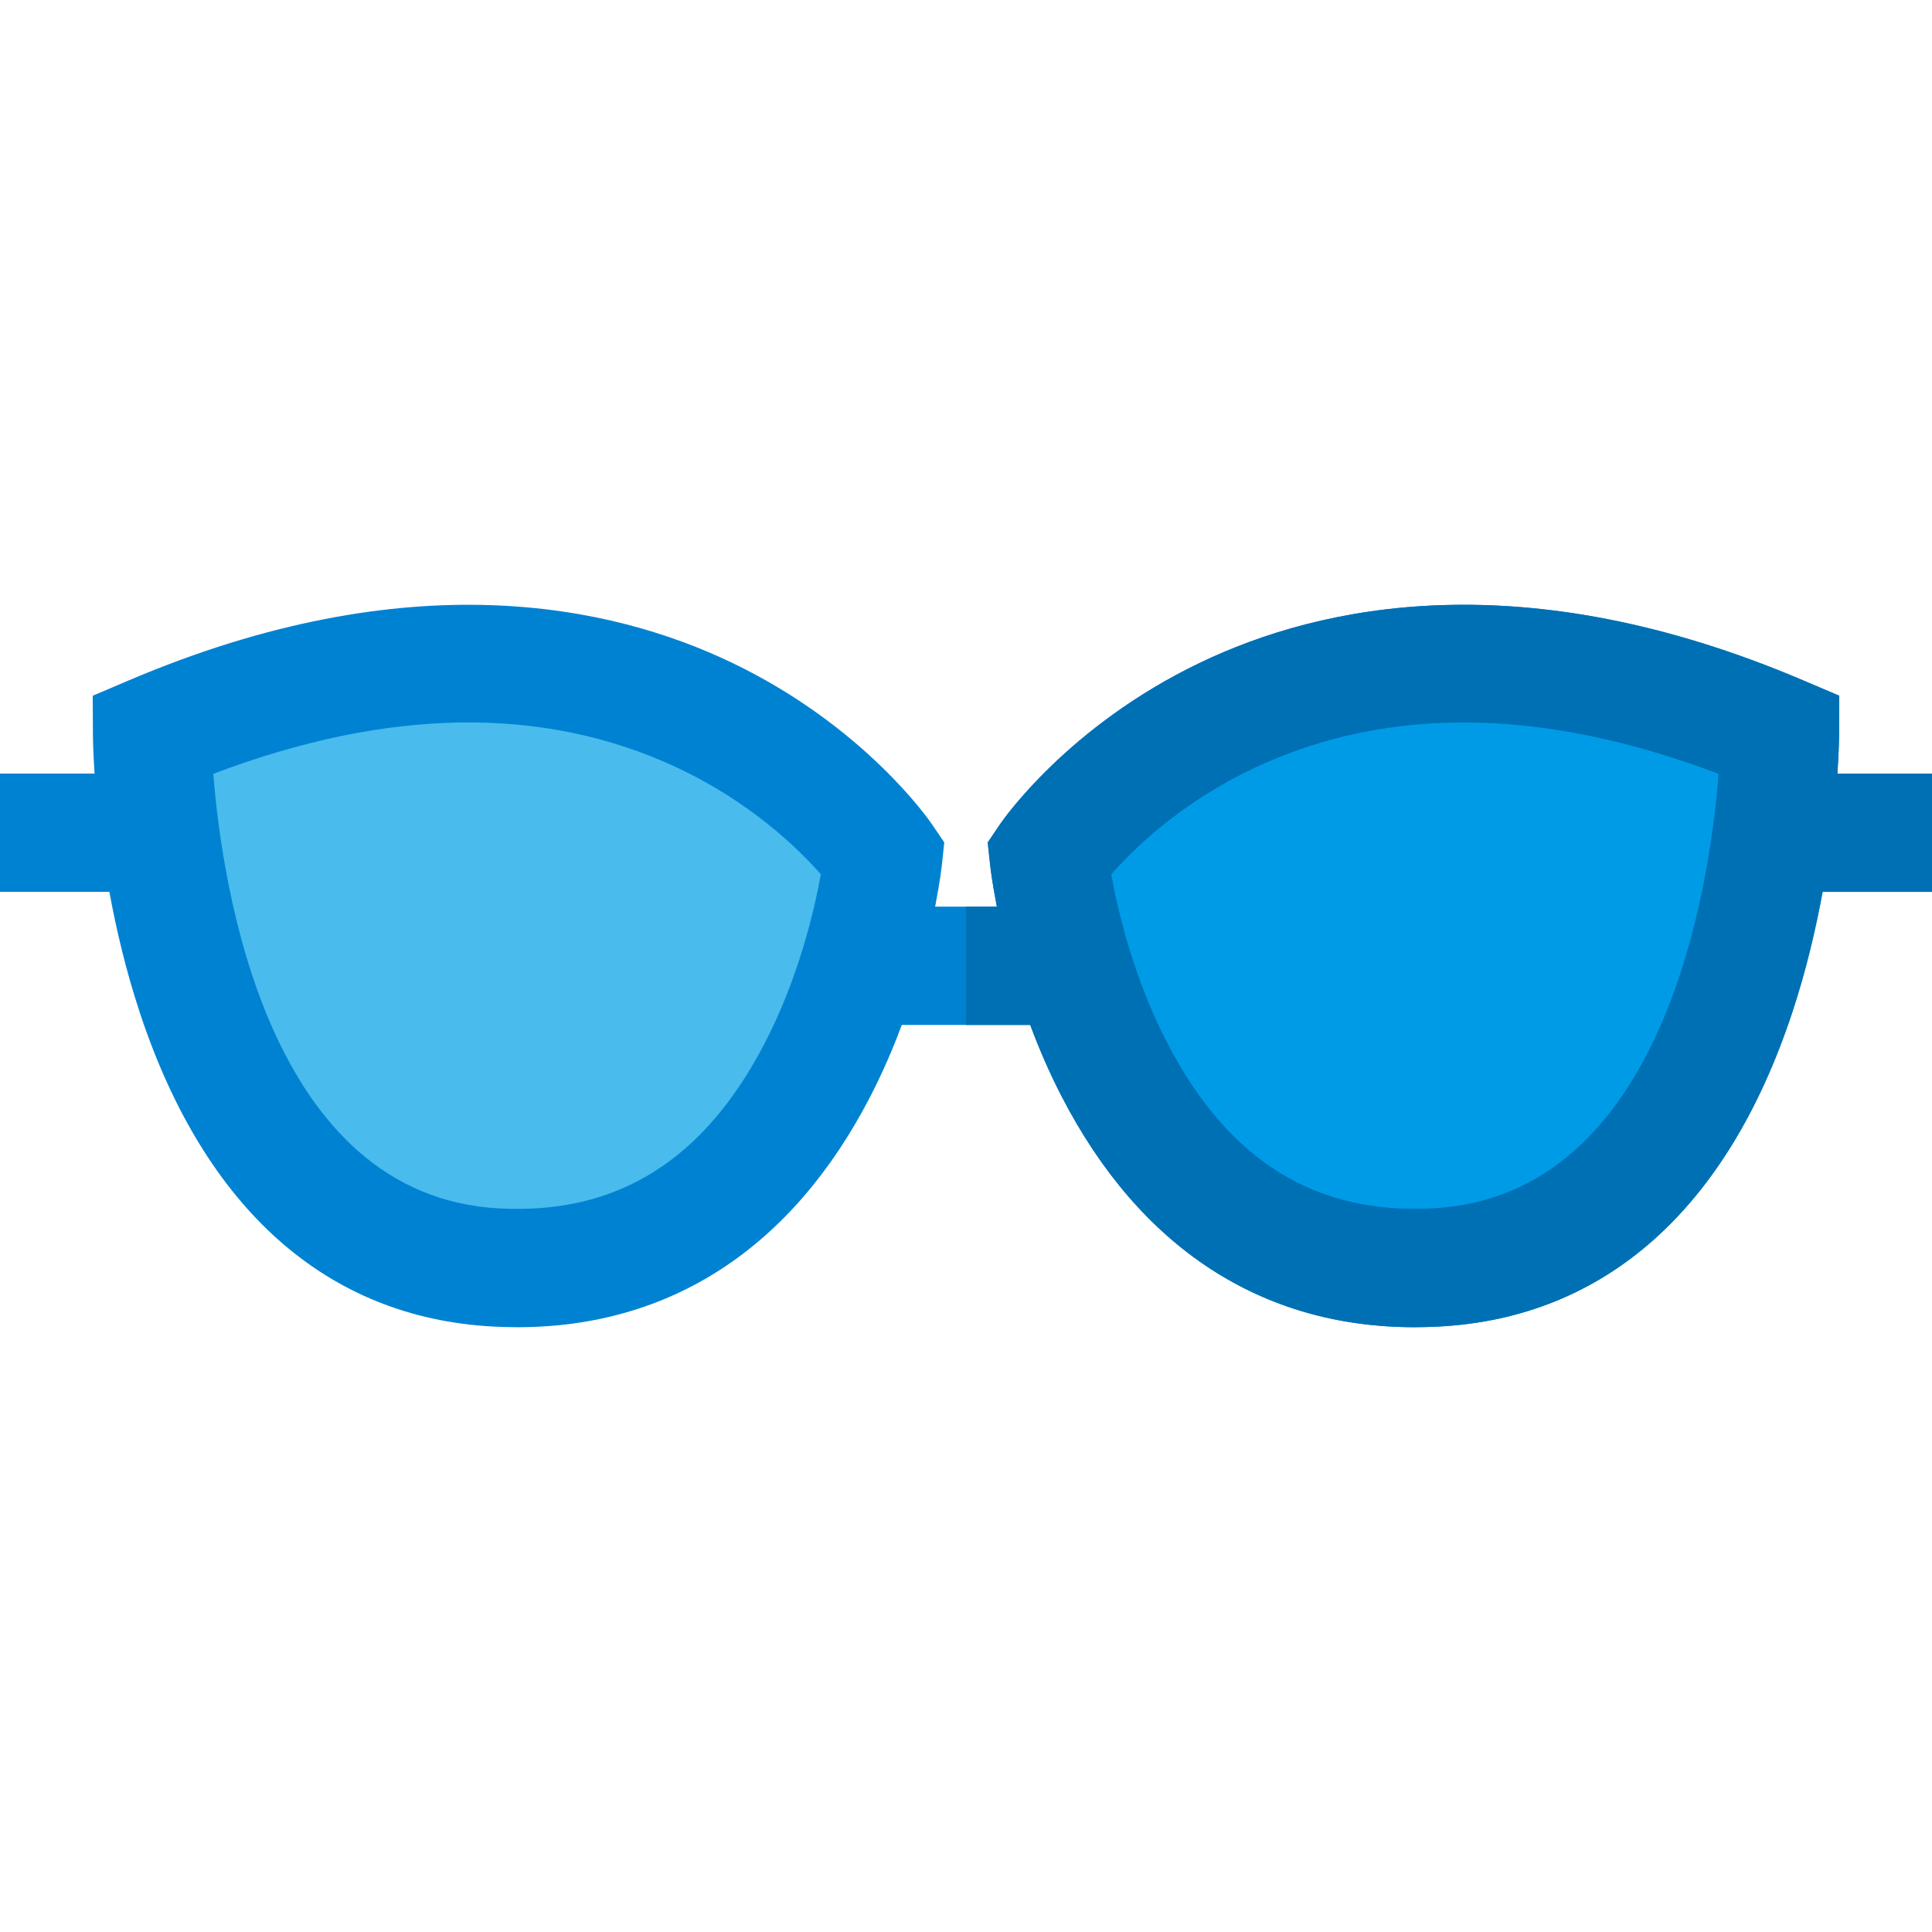
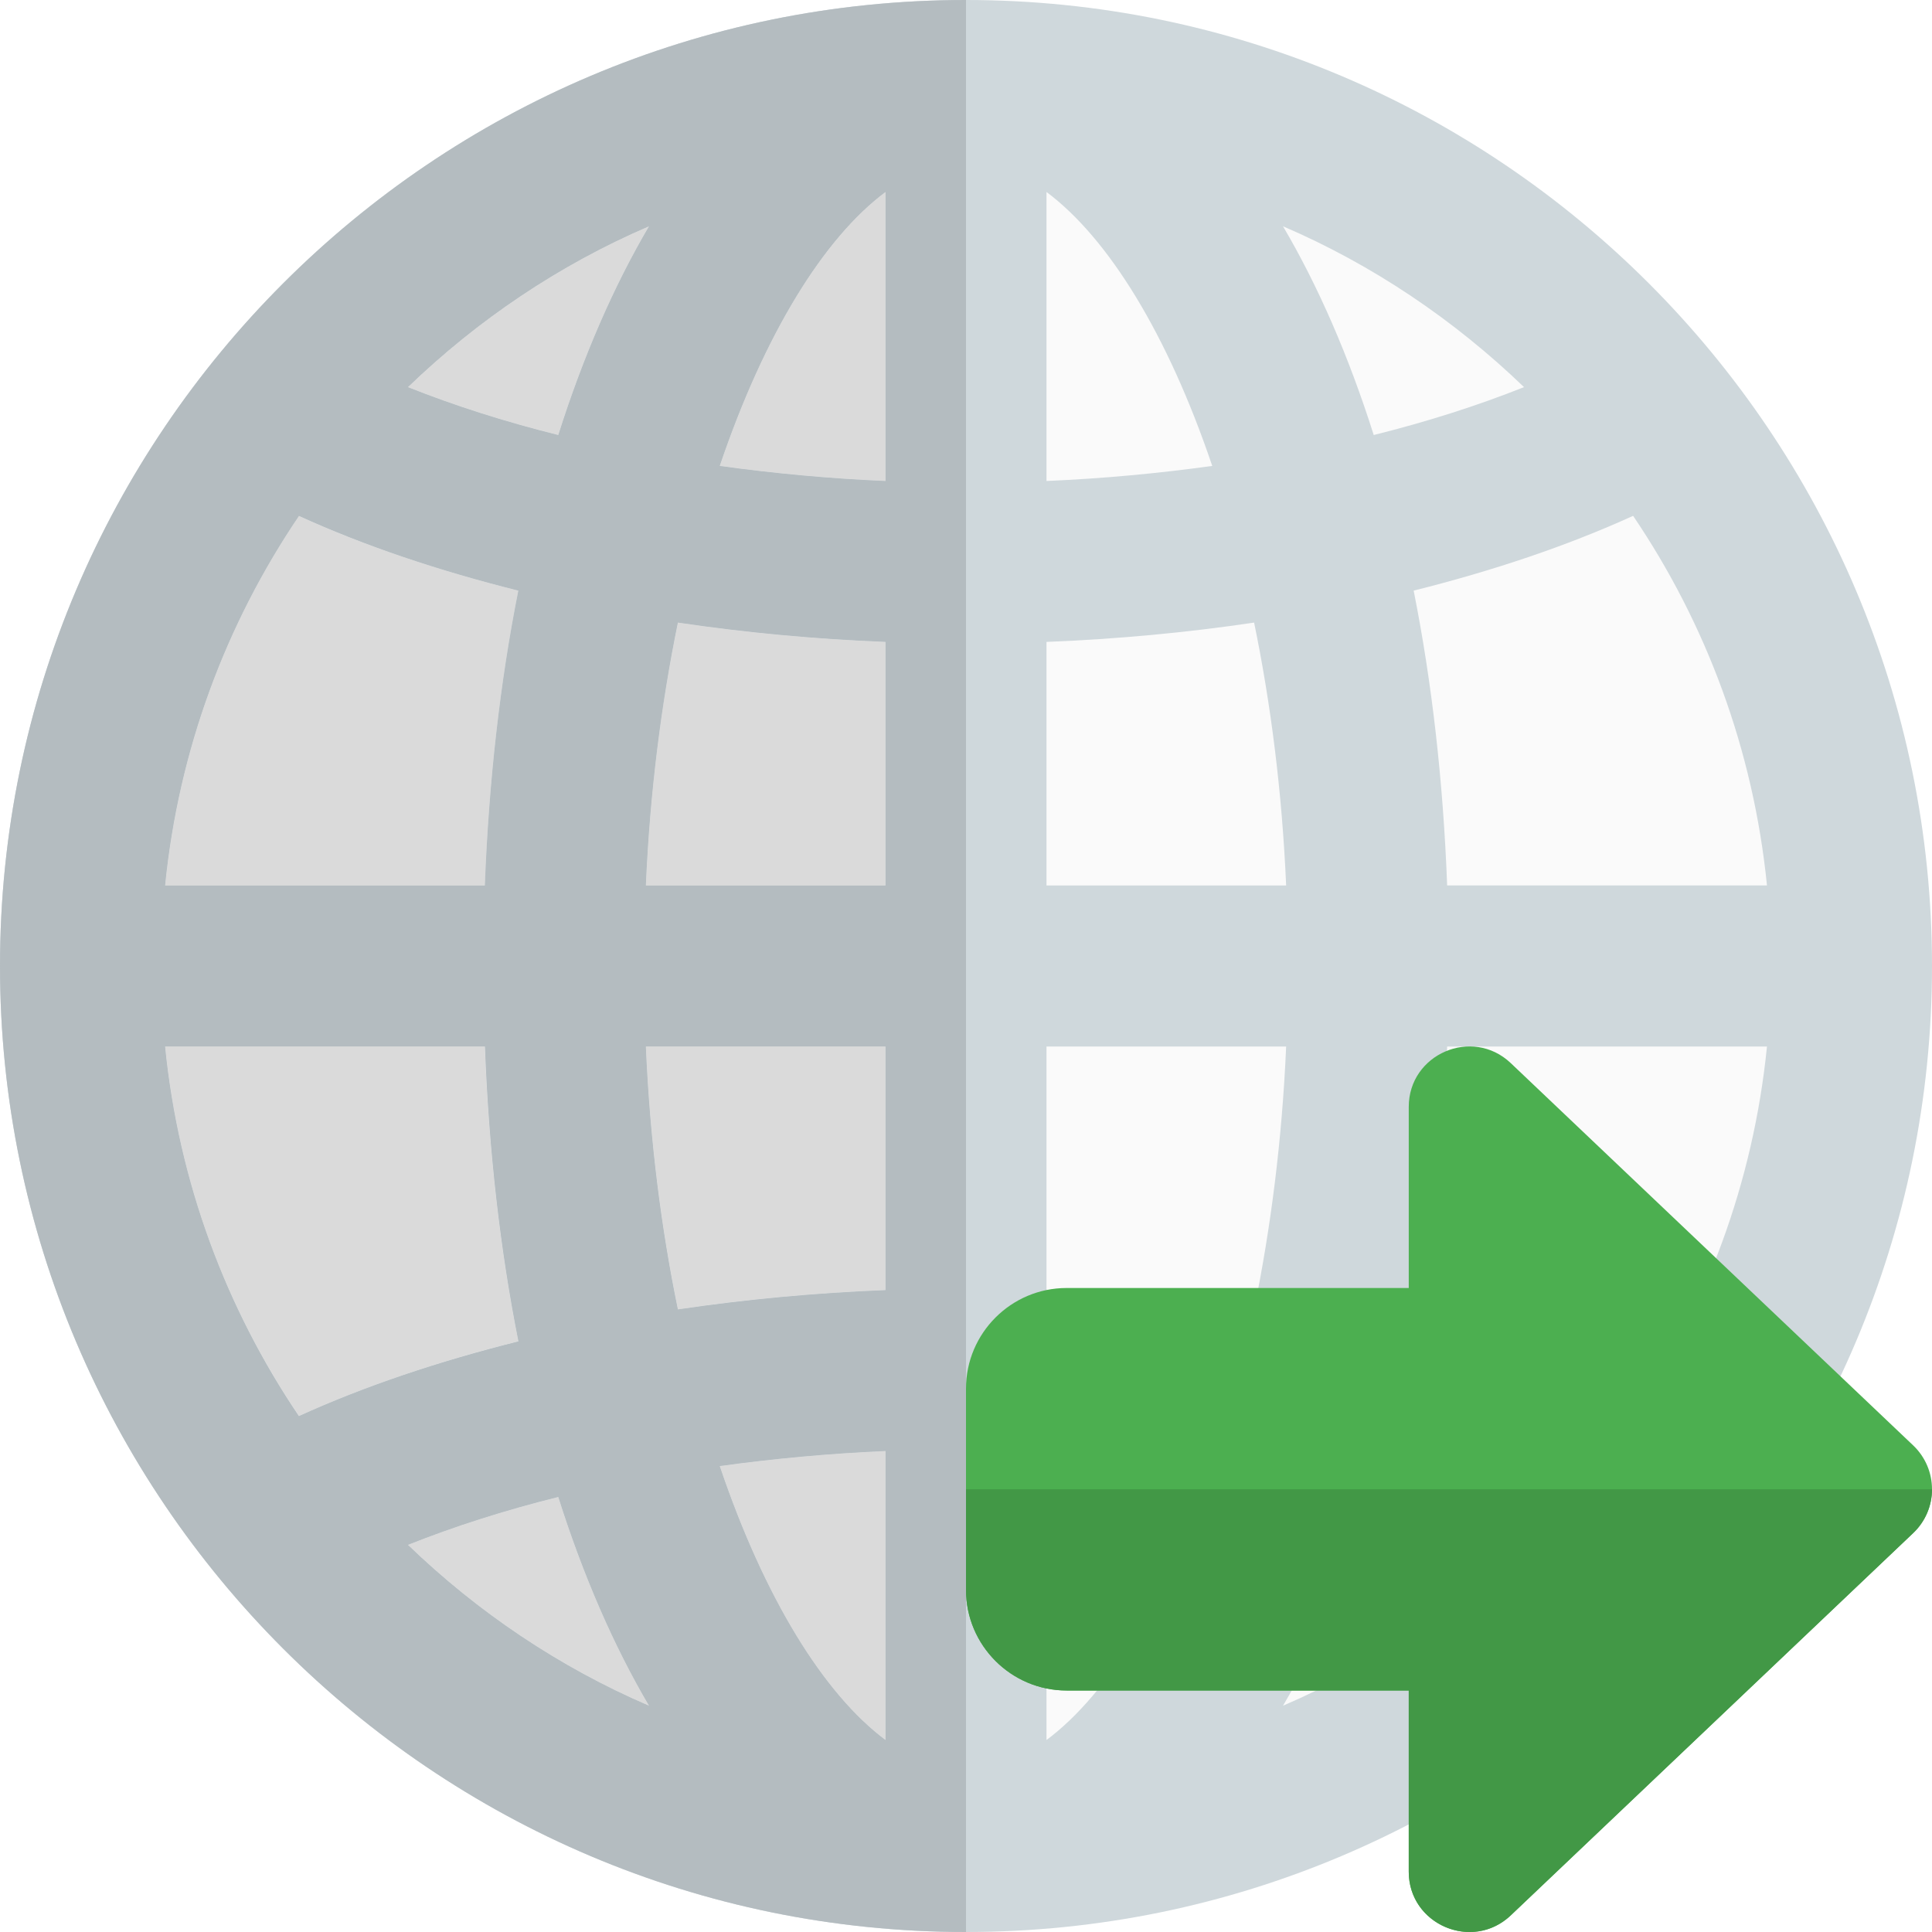
- <svg xmlns="http://www.w3.org/2000/svg" version="1.1" id="Layer_1" x="0px" y="0px" viewBox="0 0 512 512" style="enable-background:new 0 0 512 512;" xml:space="preserve">
-   <path style="fill:#009BE6;" d="M277.946,227.297c0,0,60.502-89.293,193.754-32.58c0,0-0.688,136.353-91.187,141.18  C290.012,340.724,277.946,227.297,277.946,227.297z" />
-   <path style="fill:#49BBED;" d="M234.054,227.297c0,0-60.502-89.293-193.754-32.58c0,0,0.688,136.353,91.187,141.18  C221.988,340.724,234.054,227.297,234.054,227.297z" />
-   <path style="fill:#0082D2;" d="M486.933,205.001c0.408-6.008,0.439-9.738,0.439-10.209l0.052-10.418l-9.582-4.075  c-74.23-31.598-127.854-19.989-159.765-4.692c-35.203,16.865-52.391,41.838-53.102,42.893l-3.218,4.754l0.606,5.695  c0.042,0.46,0.522,4.702,1.818,11.327h-16.363c1.296-6.625,1.776-10.867,1.818-11.327l0.606-5.695l-3.218-4.754  c-0.711-1.055-17.899-26.028-53.102-42.893c-31.911-15.297-85.535-26.906-159.765,4.692l-9.582,4.075l0.052,10.418  c0,0.47,0.031,4.2,0.439,10.209H0v31.347h28.985c1.829,9.979,4.42,20.971,8.088,32.078c17.23,52.036,49.591,80.771,93.581,83.122  c2.173,0.115,4.326,0.178,6.447,0.178c40.584,0,72.829-21.034,93.529-61.127c3.312-6.405,6.06-12.821,8.349-18.975h34.043  c2.288,6.154,5.036,12.57,8.349,18.975c20.699,40.093,52.945,61.127,93.529,61.127c2.121,0,4.274-0.063,6.447-0.178  c43.99-2.351,76.351-31.086,93.581-83.122c3.668-11.107,6.259-22.1,8.087-32.078H512v-31.347L486.933,205.001L486.933,205.001z   M202.418,276.911c-16.154,30.814-39.069,44.983-70.092,43.332c-61.471-3.281-73.477-85.608-75.797-115.169  c46.153-17.512,87.301-18.15,122.42-1.87c19.978,9.258,32.789,21.891,38.578,28.505  C215.865,240.936,211.665,259.273,202.418,276.911z M379.674,320.243c-31.013,1.641-53.938-12.518-70.092-43.332  c-9.247-17.638-13.448-35.976-15.109-45.202c5.789-6.614,18.599-19.247,38.578-28.505c35.119-16.28,76.267-15.642,122.42,1.87  C453.141,234.655,441.145,316.973,379.674,320.243z" />
-   <path style="fill:#0070B4;" d="M486.933,205.001c0.408-6.008,0.439-9.738,0.439-10.209l0.052-10.418l-9.582-4.075  c-74.23-31.598-127.854-19.989-159.765-4.692c-35.203,16.865-52.391,41.838-53.102,42.893l-3.218,4.754l0.606,5.695  c0.042,0.46,0.522,4.702,1.818,11.327H256v31.347h17.021c2.288,6.154,5.036,12.57,8.349,18.975  c20.699,40.093,52.945,61.127,93.529,61.127c2.121,0,4.274-0.063,6.447-0.178c43.99-2.351,76.351-31.086,93.581-83.122  c3.668-11.107,6.259-22.1,8.087-32.078H512v-31.347L486.933,205.001L486.933,205.001z M379.674,320.243  c-31.013,1.641-53.938-12.518-70.092-43.332c-9.247-17.638-13.448-35.976-15.109-45.202c5.789-6.614,18.599-19.247,38.578-28.505  c35.119-16.28,76.267-15.642,122.42,1.87C453.141,234.655,441.145,316.973,379.674,320.243z" />
-   <g>
- </g>
-   <g>
- </g>
-   <g>
- </g>
-   <g>
- </g>
-   <g>
- </g>
-   <g>
- </g>
-   <g>
- </g>
-   <g>
- </g>
-   <g>
- </g>
-   <g>
- </g>
-   <g>
- </g>
-   <g>
- </g>
-   <g>
- </g>
-   <g>
- </g>
-   <g>
- </g>
+ <svg xmlns="http://www.w3.org/2000/svg" id="color" enable-background="new 0 0 24 24" height="512" viewBox="0 0 24 24" width="512">
+   <path d="m12 23c-6.066 0-11-4.935-11-11s4.934-11 11-11 11 4.935 11 11-4.934 11-11 11z" fill="#fafafa" />
+   <path d="m12 0c-6.617 0-12 5.383-12 12s5.383 12 12 12 12-5.383 12-12-5.383-12-12-12zm8.287 17.591c-.818-.373-1.739-.682-2.726-.929.226-1.132.366-2.362.416-3.662h3.973c-.169 1.688-.759 3.255-1.663 4.591zm-18.236-4.591h3.973c.049 1.3.19 2.53.416 3.663-.987.247-1.907.556-2.726.929-.905-1.337-1.495-2.904-1.663-4.592zm1.662-6.591c.819.373 1.739.681 2.726.928-.226 1.133-.366 2.363-.416 3.663h-3.972c.168-1.688.758-3.255 1.662-4.591zm7.287-.434c-.705-.03-1.392-.095-2.059-.187.552-1.632 1.289-2.829 2.059-3.403zm0 1.999v3.026h-2.977c.051-1.171.193-2.266.398-3.266.834.124 1.698.205 2.579.24zm0 5.026v3.026c-.881.035-1.745.116-2.579.24-.206-1-.347-2.095-.398-3.266zm0 5.025v3.59c-.77-.574-1.507-1.771-2.059-3.403.667-.092 1.354-.157 2.059-.187zm2 0c.705.03 1.392.095 2.059.187-.552 1.632-1.289 2.83-2.059 3.403zm0-1.999v-3.026h2.977c-.051 1.171-.193 2.266-.398 3.266-.834-.124-1.698-.205-2.579-.24zm0-5.026v-3.026c.881-.035 1.745-.116 2.579-.24.206 1 .347 2.095.398 3.266zm0-5.025v-3.59c.77.574 1.507 1.771 2.059 3.403-.667.092-1.354.157-2.059.187zm2.938-3.164c1.119.481 2.129 1.165 2.994 1.998-.577.23-1.201.429-1.867.595-.31-.977-.689-1.849-1.127-2.593zm-9.003 2.593c-.666-.166-1.29-.365-1.867-.595.865-.834 1.875-1.517 2.994-1.998-.438.744-.817 1.616-1.127 2.593zm0 13.192c.31.978.689 1.85 1.127 2.593-1.119-.481-2.129-1.164-2.994-1.998.577-.23 1.201-.429 1.867-.595zm10.13 0c.666.166 1.29.365 1.867.595-.865.833-1.875 1.517-2.994 1.998.438-.744.817-1.616 1.127-2.593zm.912-7.596c-.049-1.3-.19-2.53-.416-3.663.987-.247 1.907-.556 2.726-.929.905 1.336 1.494 2.903 1.663 4.591h-3.973z" fill="#cfd8dc" />
+   <path d="m6.935 18.596c-.666.166-1.29.365-1.867.595.865.834 1.875 1.517 2.994 1.998-.438-.744-.817-1.616-1.127-2.593zm4.065-.571c-.705.03-1.392.095-2.059.187.552 1.632 1.289 2.83 2.059 3.403zm-4.977-5.025h-3.972c.168 1.688.758 3.255 1.663 4.591.818-.373 1.739-.682 2.726-.929-.227-1.132-.367-2.362-.417-3.662zm4.977 0h-2.977c.051 1.171.193 2.266.398 3.266.834-.125 1.697-.205 2.579-.24zm-2.579-5.266c-.206 1-.347 2.095-.398 3.266h2.977v-3.026c-.881-.035-1.745-.116-2.579-.24zm-4.708-1.325c-.904 1.336-1.494 2.903-1.662 4.591h3.973c.049-1.3.19-2.53.416-3.663-.988-.247-1.908-.555-2.727-.928zm4.349-3.598c-1.119.481-2.129 1.164-2.994 1.998.577.23 1.201.429 1.867.595.31-.977.689-1.849 1.127-2.593zm2.938-.426c-.77.574-1.507 1.771-2.059 3.403.667.092 1.354.157 2.059.187z" fill="#dadada" />
+   <path d="m8.062 21.189c-1.119-.481-2.129-1.164-2.994-1.998.577-.23 1.201-.429 1.867-.595.31.977.689 1.849 1.127 2.593zm2.938.426c-.77-.574-1.507-1.771-2.059-3.403.667-.092 1.354-.156 2.059-.187zm-7.287-4.024c-.904-1.336-1.494-2.903-1.662-4.591h3.973c.049 1.3.19 2.53.416 3.663-.988.247-1.908.555-2.727.928zm4.708-1.325c-.206-1-.347-2.095-.398-3.266h2.977v3.026c-.881.035-1.745.116-2.579.24zm-.398-5.266c.051-1.171.193-2.266.398-3.266.834.124 1.698.205 2.579.24v3.026zm-5.972 0c.168-1.688.758-3.255 1.663-4.591.818.373 1.738.681 2.725.928-.226 1.133-.366 2.363-.416 3.663zm4.884-5.596c-.666-.166-1.29-.365-1.867-.595.865-.834 1.875-1.517 2.994-1.998-.438.744-.817 1.616-1.127 2.593zm4.065.571c-.705-.03-1.392-.095-2.059-.187.552-1.632 1.289-2.829 2.059-3.403zm1-5.975c-6.617 0-12 5.383-12 12s5.383 12 12 12z" fill="#b4bcc0" />
+   <path d="m17.5 23.25v-2.25h-4.25c-.689 0-1.25-.561-1.25-1.25v-2.5c0-.689.561-1.25 1.25-1.25h4.25v-2.25c0-.656.788-.997 1.267-.544l5 4.75c.149.142.233.338.233.544s-.084.402-.233.544l-5 4.75c-.476.451-1.267.115-1.267-.544z" fill="#4caf50" />
+   <path d="m24 18.5h-12v1.25c0 .689.561 1.25 1.25 1.25h4.25v2.25c0 .451.37.75.756.75.178 0 .36-.064.51-.206l5-4.75c.15-.142.234-.338.234-.544z" fill="#429846" />
</svg>
